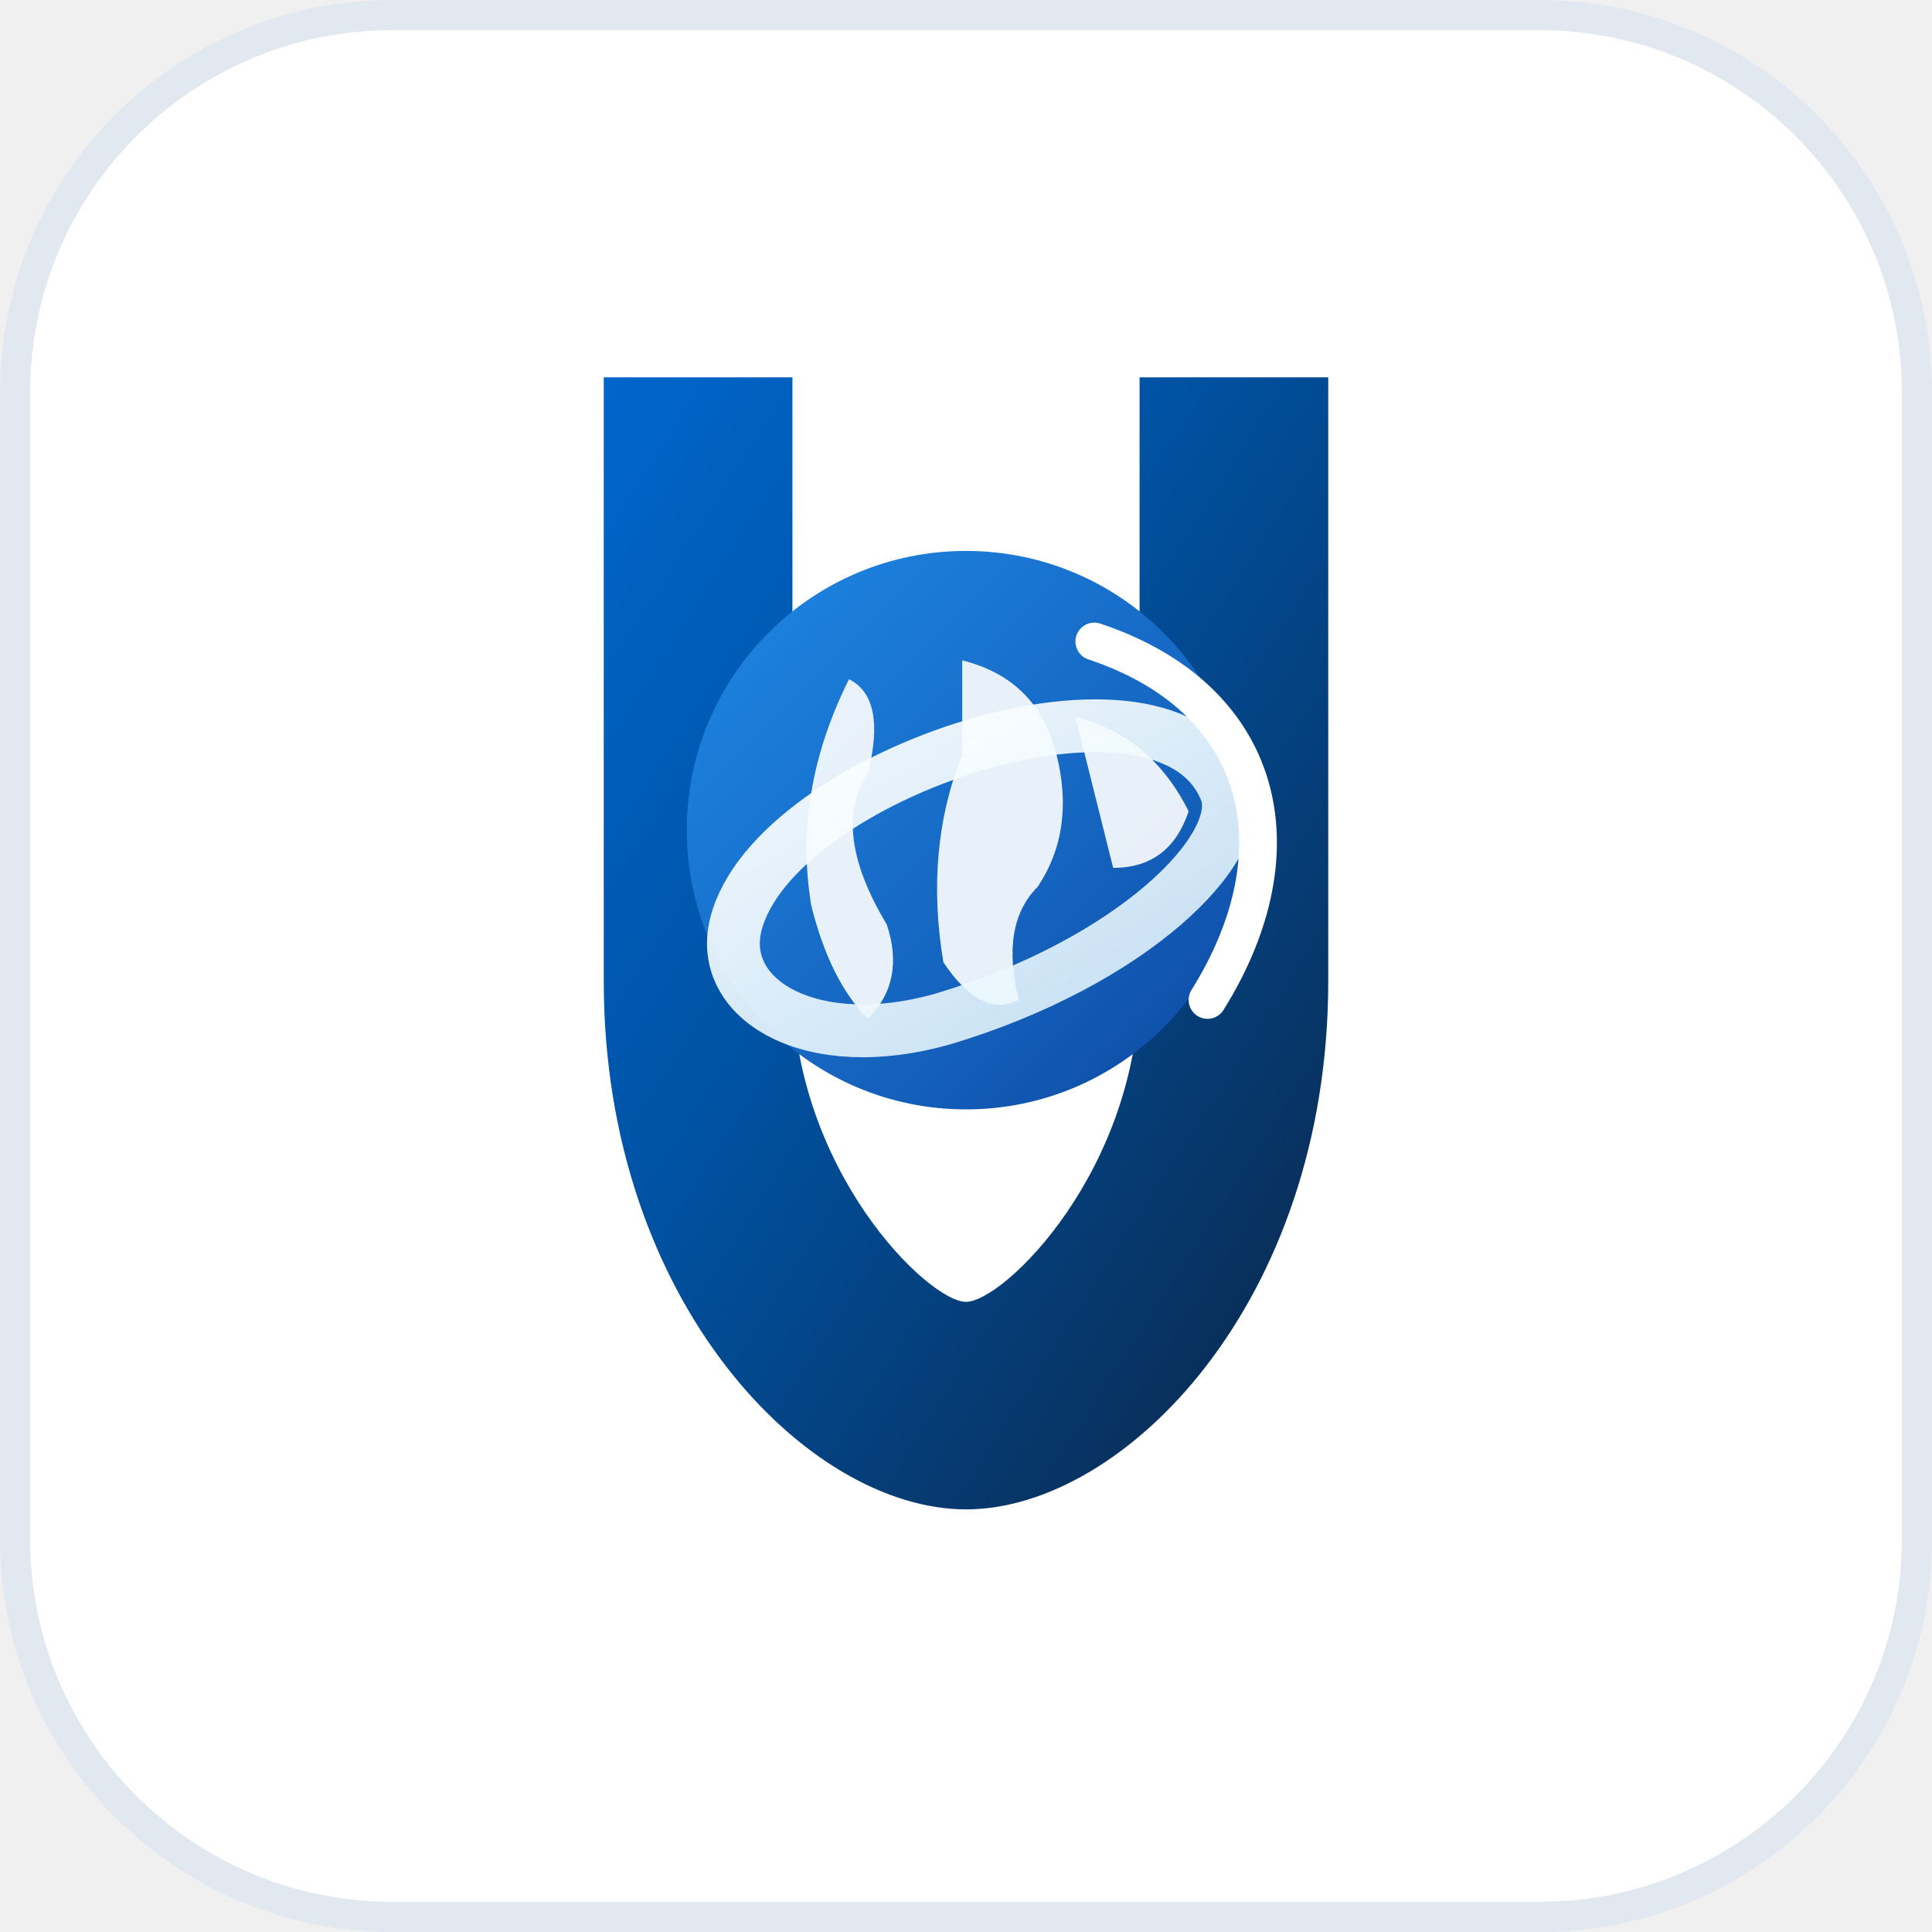
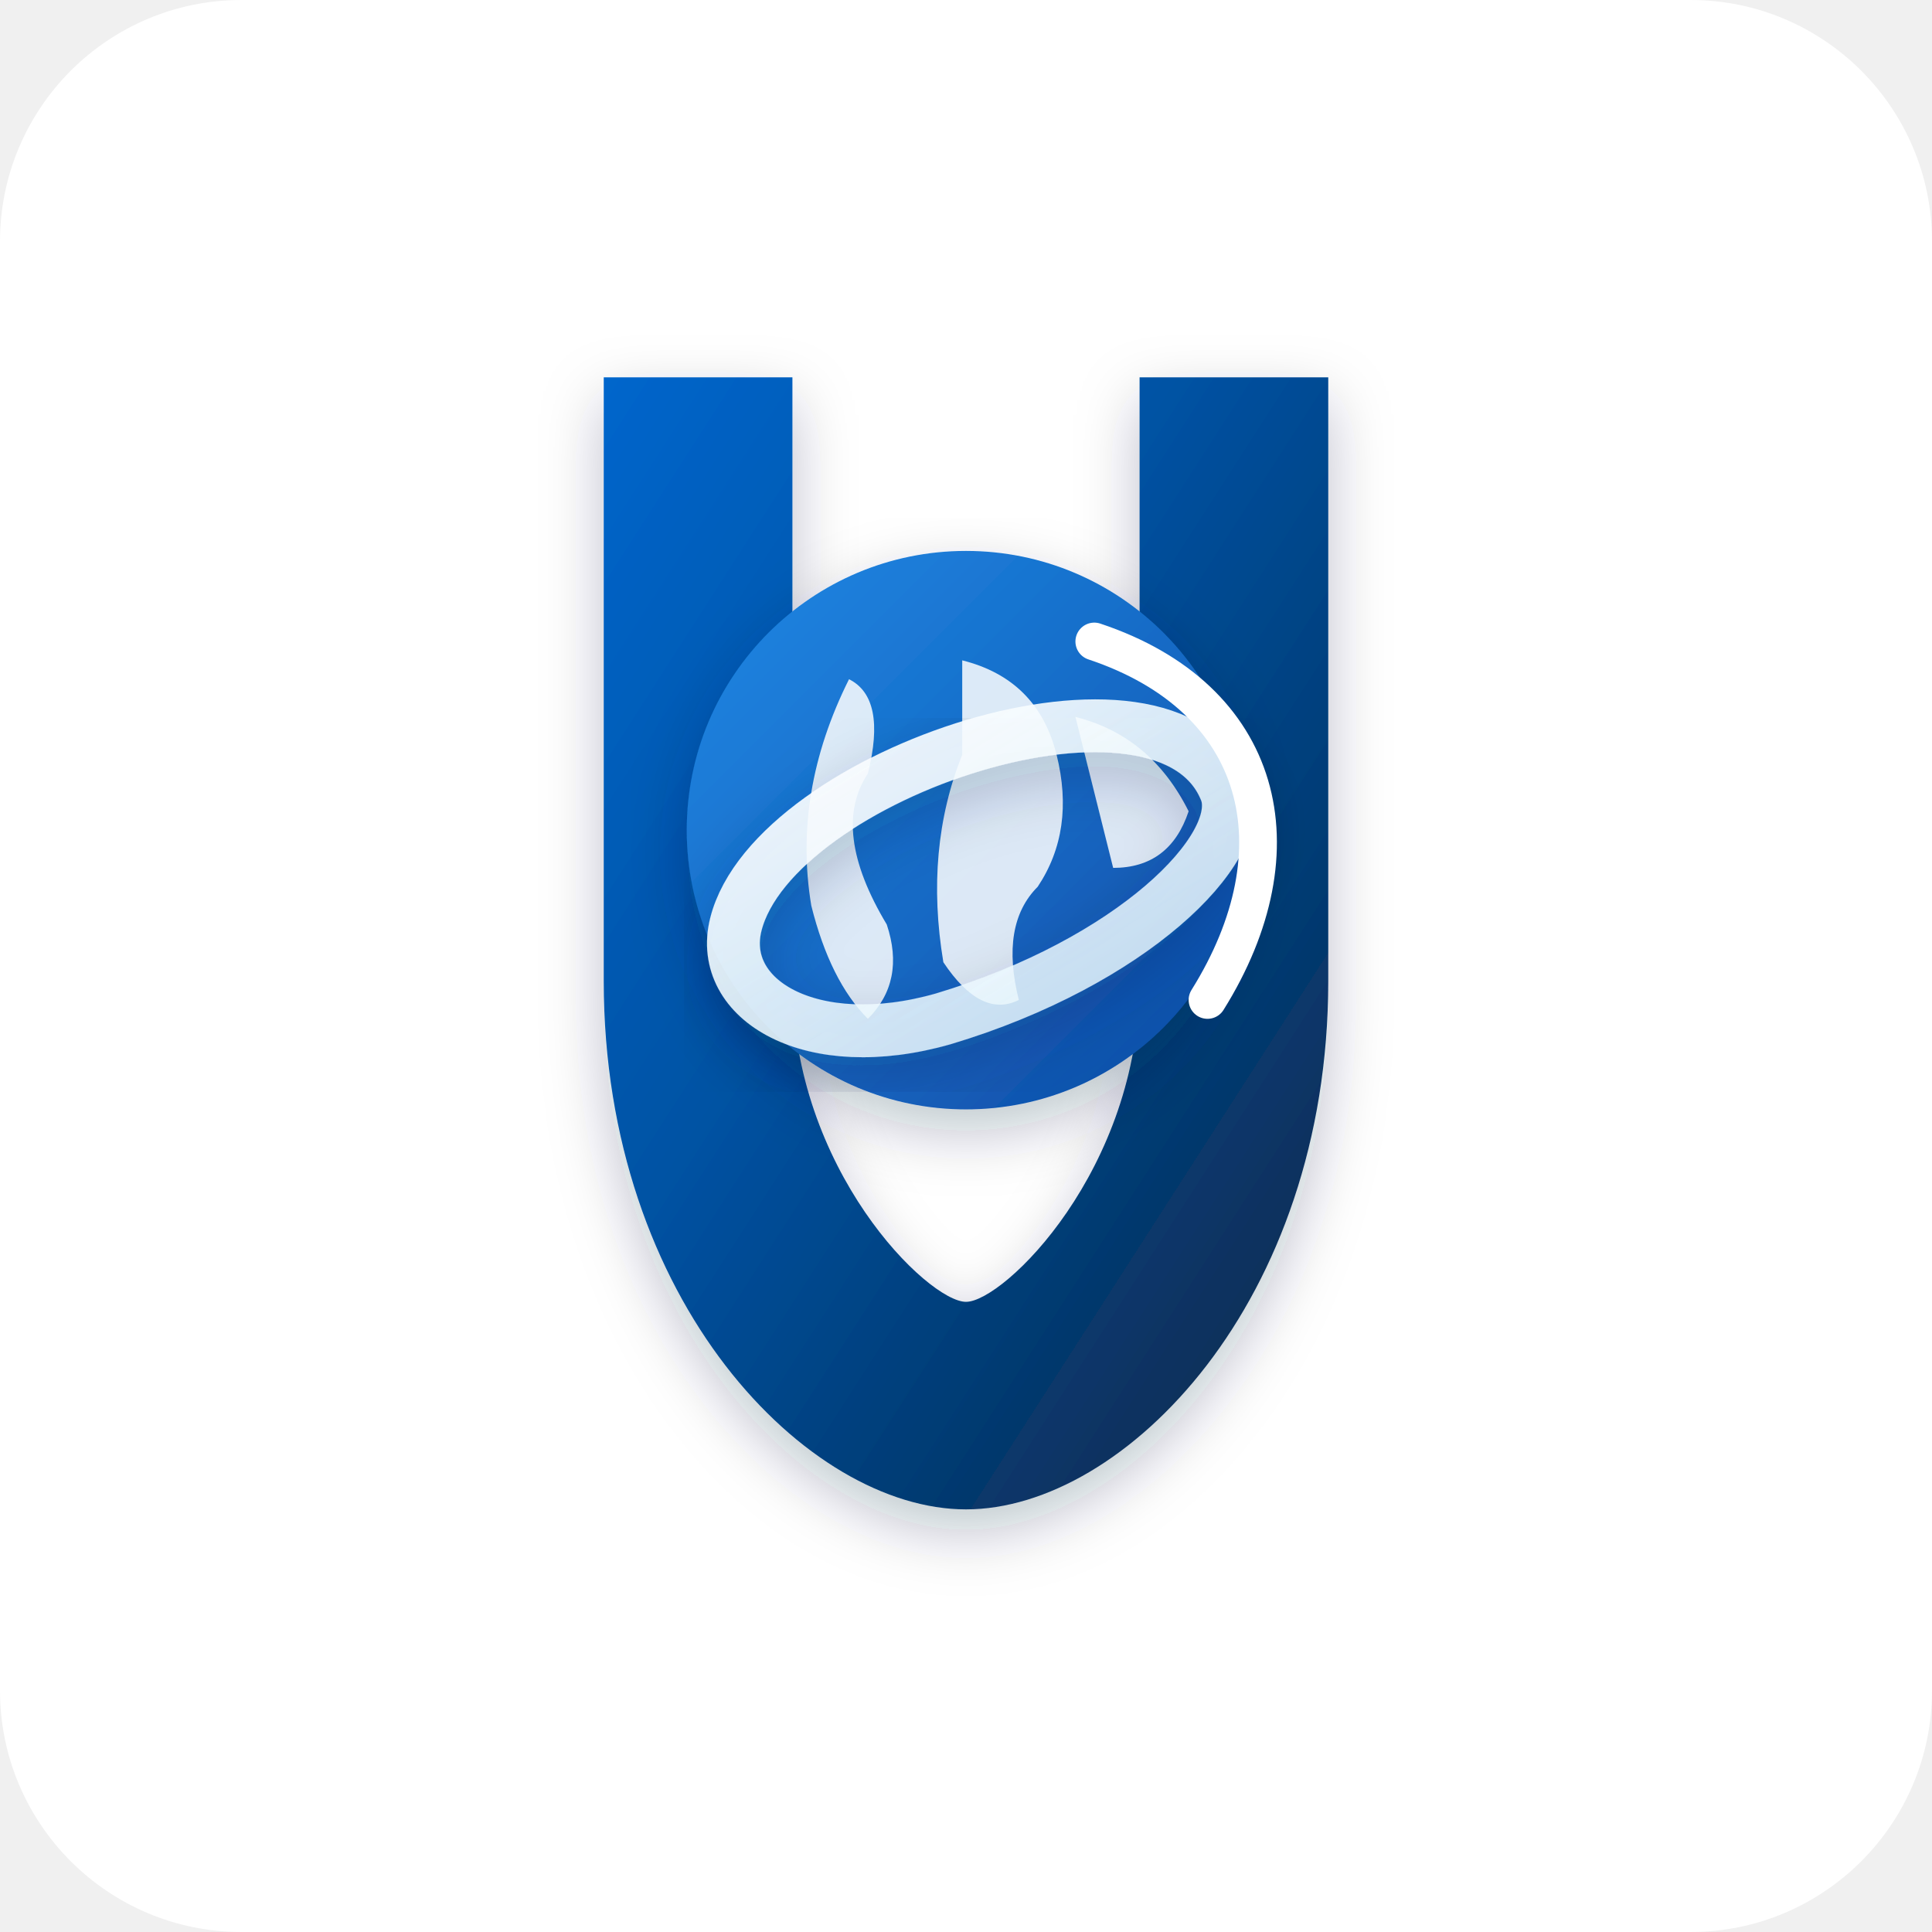
<svg xmlns="http://www.w3.org/2000/svg" viewBox="0 0 512 512" width="512" height="512">
  <defs>
    <linearGradient id="uGrad" x1="0%" y1="0%" x2="100%" y2="100%">
      <stop offset="0%" stop-color="#0066cc" />
      <stop offset="40%" stop-color="#0052a3" />
      <stop offset="100%" stop-color="#0b2545" />
    </linearGradient>
    <linearGradient id="globeGrad" x1="0%" y1="0%" x2="100%" y2="100%">
      <stop offset="0%" stop-color="#1e88e5" />
      <stop offset="60%" stop-color="#1565c0" />
      <stop offset="100%" stop-color="#0d47a1" />
    </linearGradient>
    <linearGradient id="swooshGrad" x1="0%" y1="0%" x2="100%" y2="100%">
      <stop offset="0%" stop-color="#ffffff" stop-opacity="0.95" />
-       <stop offset="100%" stop-color="#e1f5fe" stop-opacity="0.85" />
+       <stop offset="100%" stop-color="#e1f5fe" stop-opacity="0.8" />
    </linearGradient>
+     <filter id="dropShadow" x="-10%" y="-10%" width="130%" height="130%">
+       <feDropShadow dx="0" dy="6" stdDeviation="8" flood-color="#0b1f3a" flood-opacity="0.25" />
+     </filter>
  </defs>
-   <rect width="504" height="504" x="4" y="4" rx="100" fill="#ffffff" stroke="#e2e8f0" stroke-width="8" />
+   <rect width="512" height="512" rx="64" fill="#ffffff" />
  <g transform="translate(0, 0)">
-     <path d="M 160 100               L 210 100               L 210 260               C 210 310, 246 345, 256 345               C 266 345, 302 310, 302 260               L 302 100               L 352 100               L 352 260               C 352 345, 298 400, 256 400               C 214 400, 160 345, 160 260               Z" fill="url(#uGrad)" />
-     <circle cx="256" cy="220" r="74" fill="url(#globeGrad)" />
-     <path d="M 225 180 Q 235 185 230 205 Q 220 220 235 245 Q 240 260 230 270 Q 220 260 215 240 Q 210 210 225 180 Z" fill="#ffffff" fill-opacity="0.9" />
-     <path d="M 255 175 Q 275 180 280 200 Q 285 220 275 235 Q 265 245 270 265 Q 260 270 250 255 Q 245 225 255 200 Z" fill="#ffffff" fill-opacity="0.9" />
-     <path d="M 285 190 Q 305 195 315 215 Q 310 230 295 230 Q 290 210 285 190 Z" fill="#ffffff" fill-opacity="0.9" />
-     <path d="M 195 245 C 205 205, 310 170, 325 210 C 330 225, 300 255, 250 270 C 215 280, 190 265, 195 245 Z" fill="none" stroke="url(#swooshGrad)" stroke-width="14" stroke-linecap="round" />
+     <path d="M 160 100               L 210 100               L 210 260               C 210 310, 246 345, 256 345               C 266 345, 302 310, 302 260               L 302 100               L 352 100               L 352 260               C 352 345, 298 400, 256 400               C 214 400, 160 345, 160 260               Z" fill="url(#uGrad)" filter="url(#dropShadow)" />
+     <circle cx="256" cy="220" r="74" fill="url(#globeGrad)" filter="url(#dropShadow)" />
+     <path d="M 225 180 Q 235 185 230 205 Q 220 220 235 245 Q 240 260 230 270 Q 220 260 215 240 Q 210 210 225 180 Z" fill="#ffffff" fill-opacity="0.85" />
+     <path d="M 255 175 Q 275 180 280 200 Q 285 220 275 235 Q 265 245 270 265 Q 260 270 250 255 Q 245 225 255 200 Z" fill="#ffffff" fill-opacity="0.85" />
+     <path d="M 285 190 Q 305 195 315 215 Q 310 230 295 230 Q 290 210 285 190 Z" fill="#ffffff" fill-opacity="0.85" />
+     <path d="M 195 245 C 205 205, 310 170, 325 210 C 330 225, 300 255, 250 270 C 215 280, 190 265, 195 245 Z" fill="none" stroke="url(#swooshGrad)" stroke-width="14" stroke-linecap="round" filter="url(#dropShadow)" />
    <path d="M 290 170 C 335 185, 345 225, 320 265" fill="none" stroke="#ffffff" stroke-width="10" stroke-linecap="round" />
  </g>
</svg>
